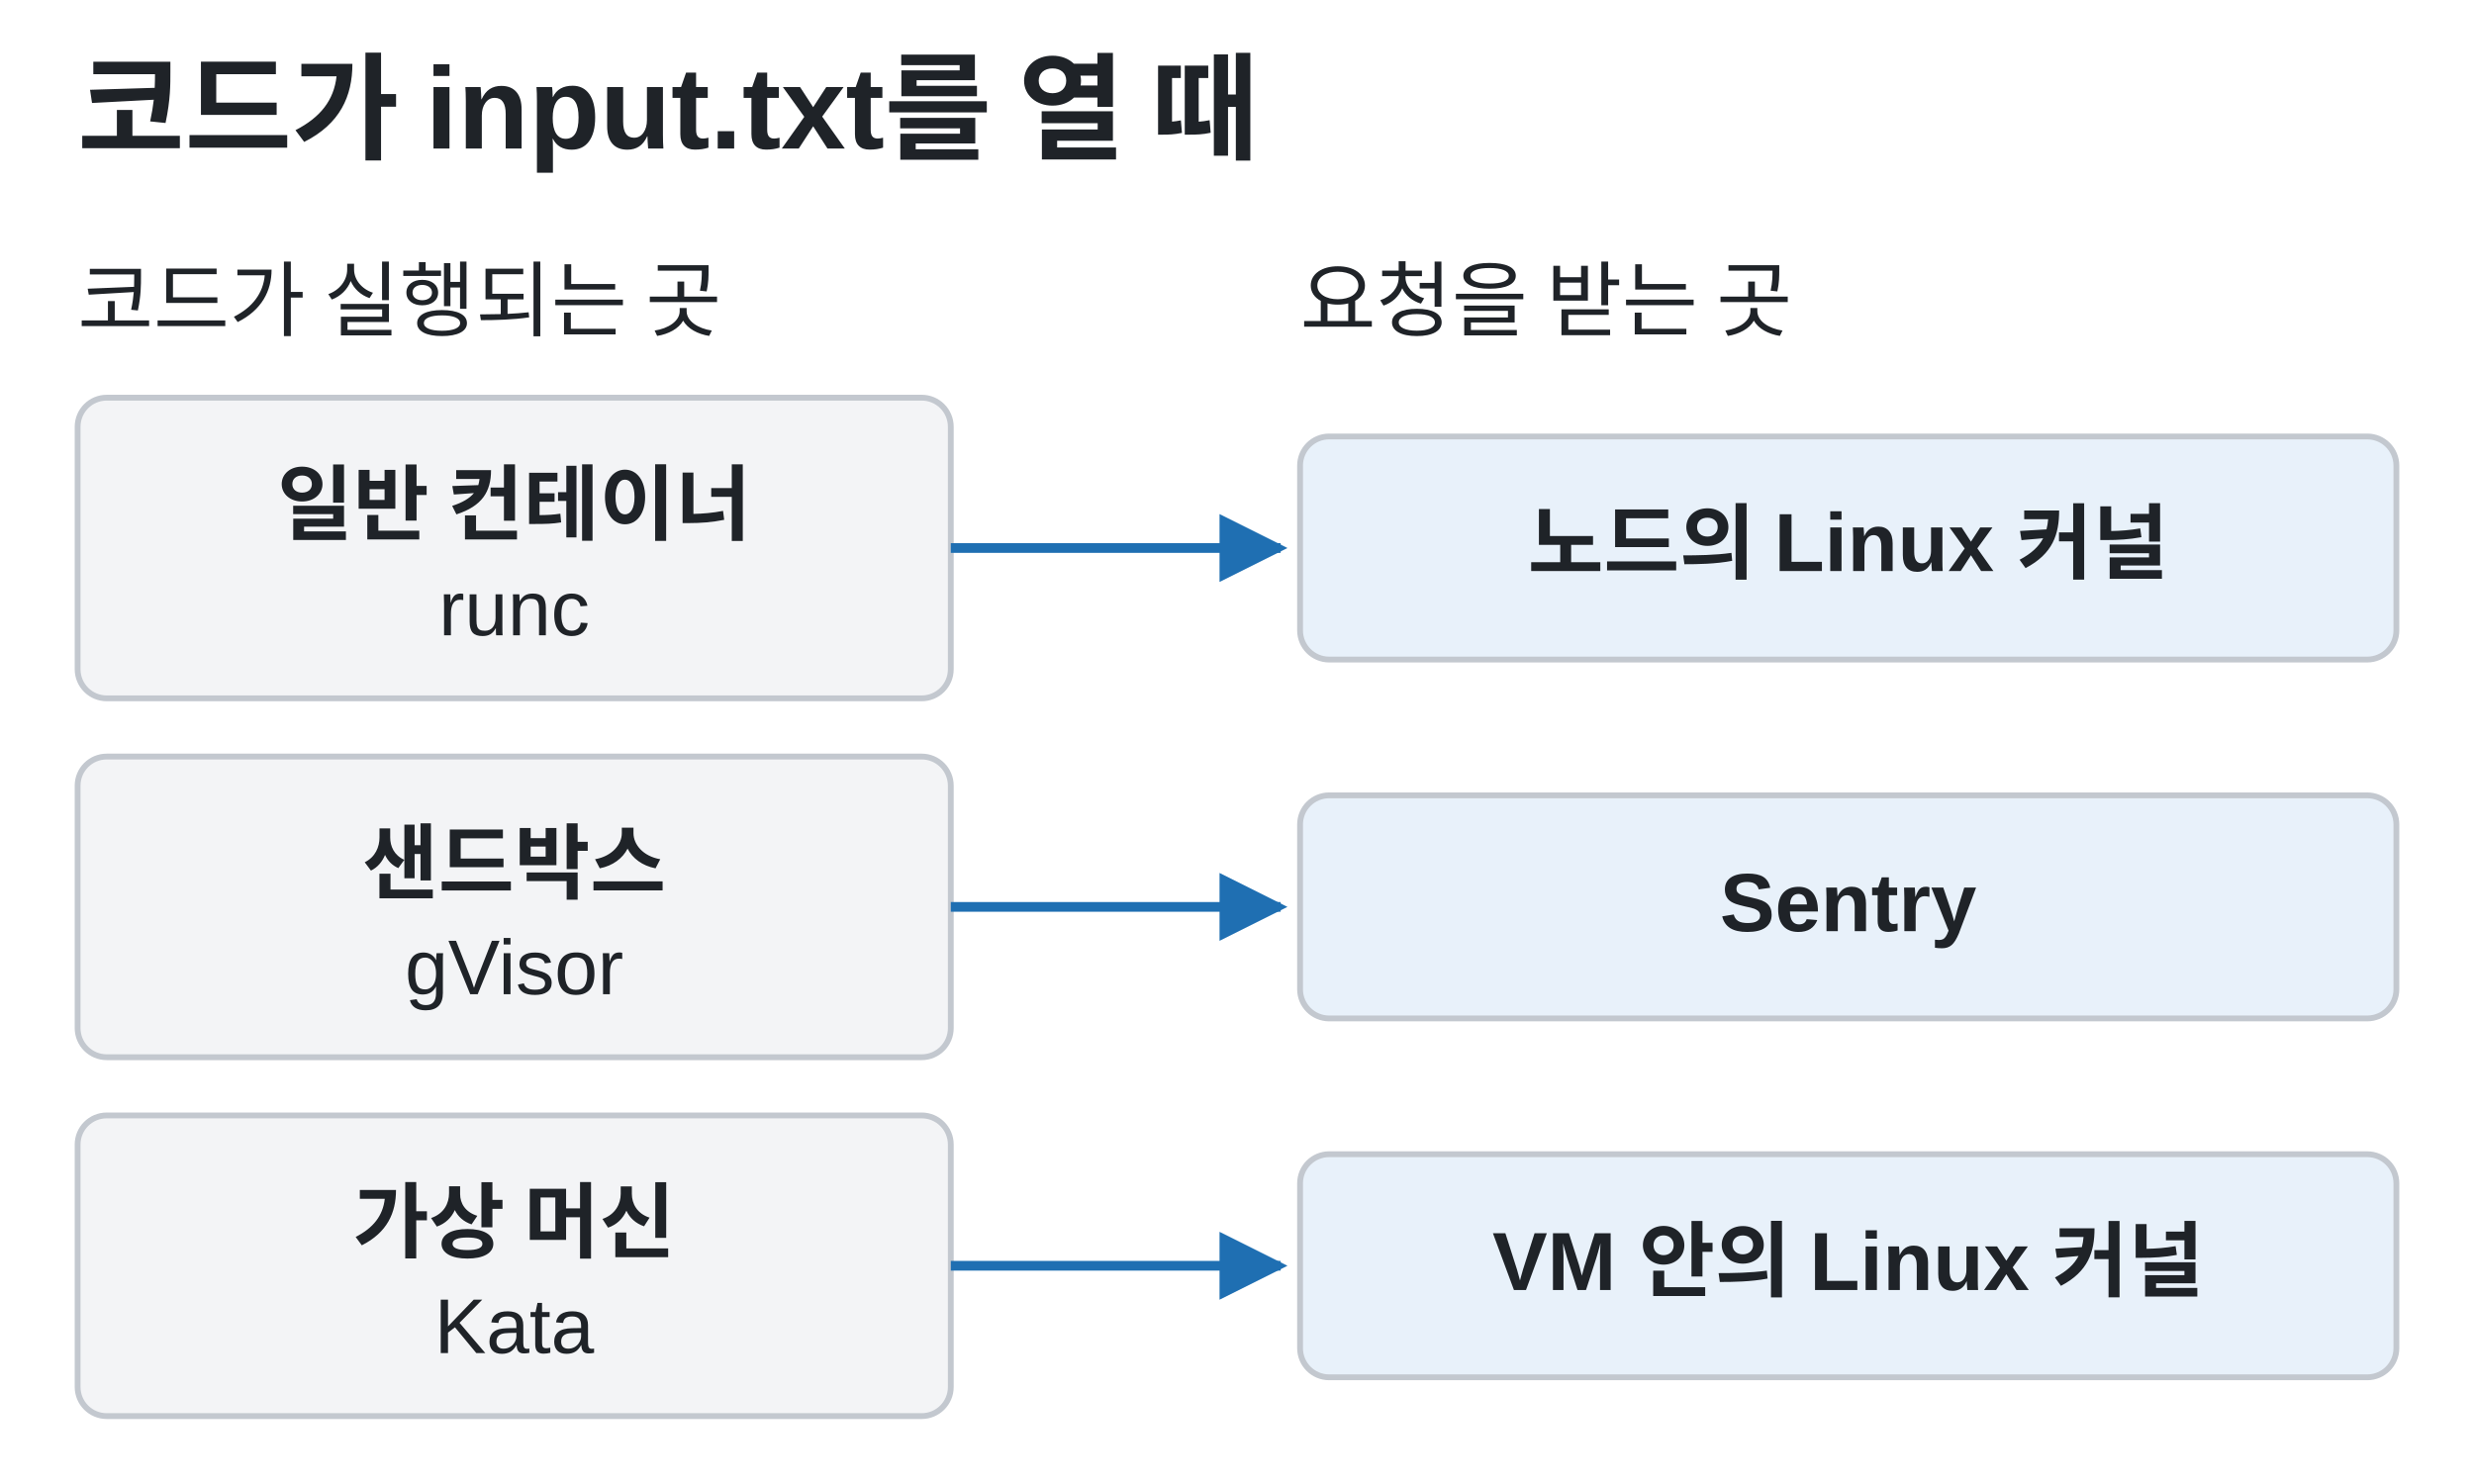
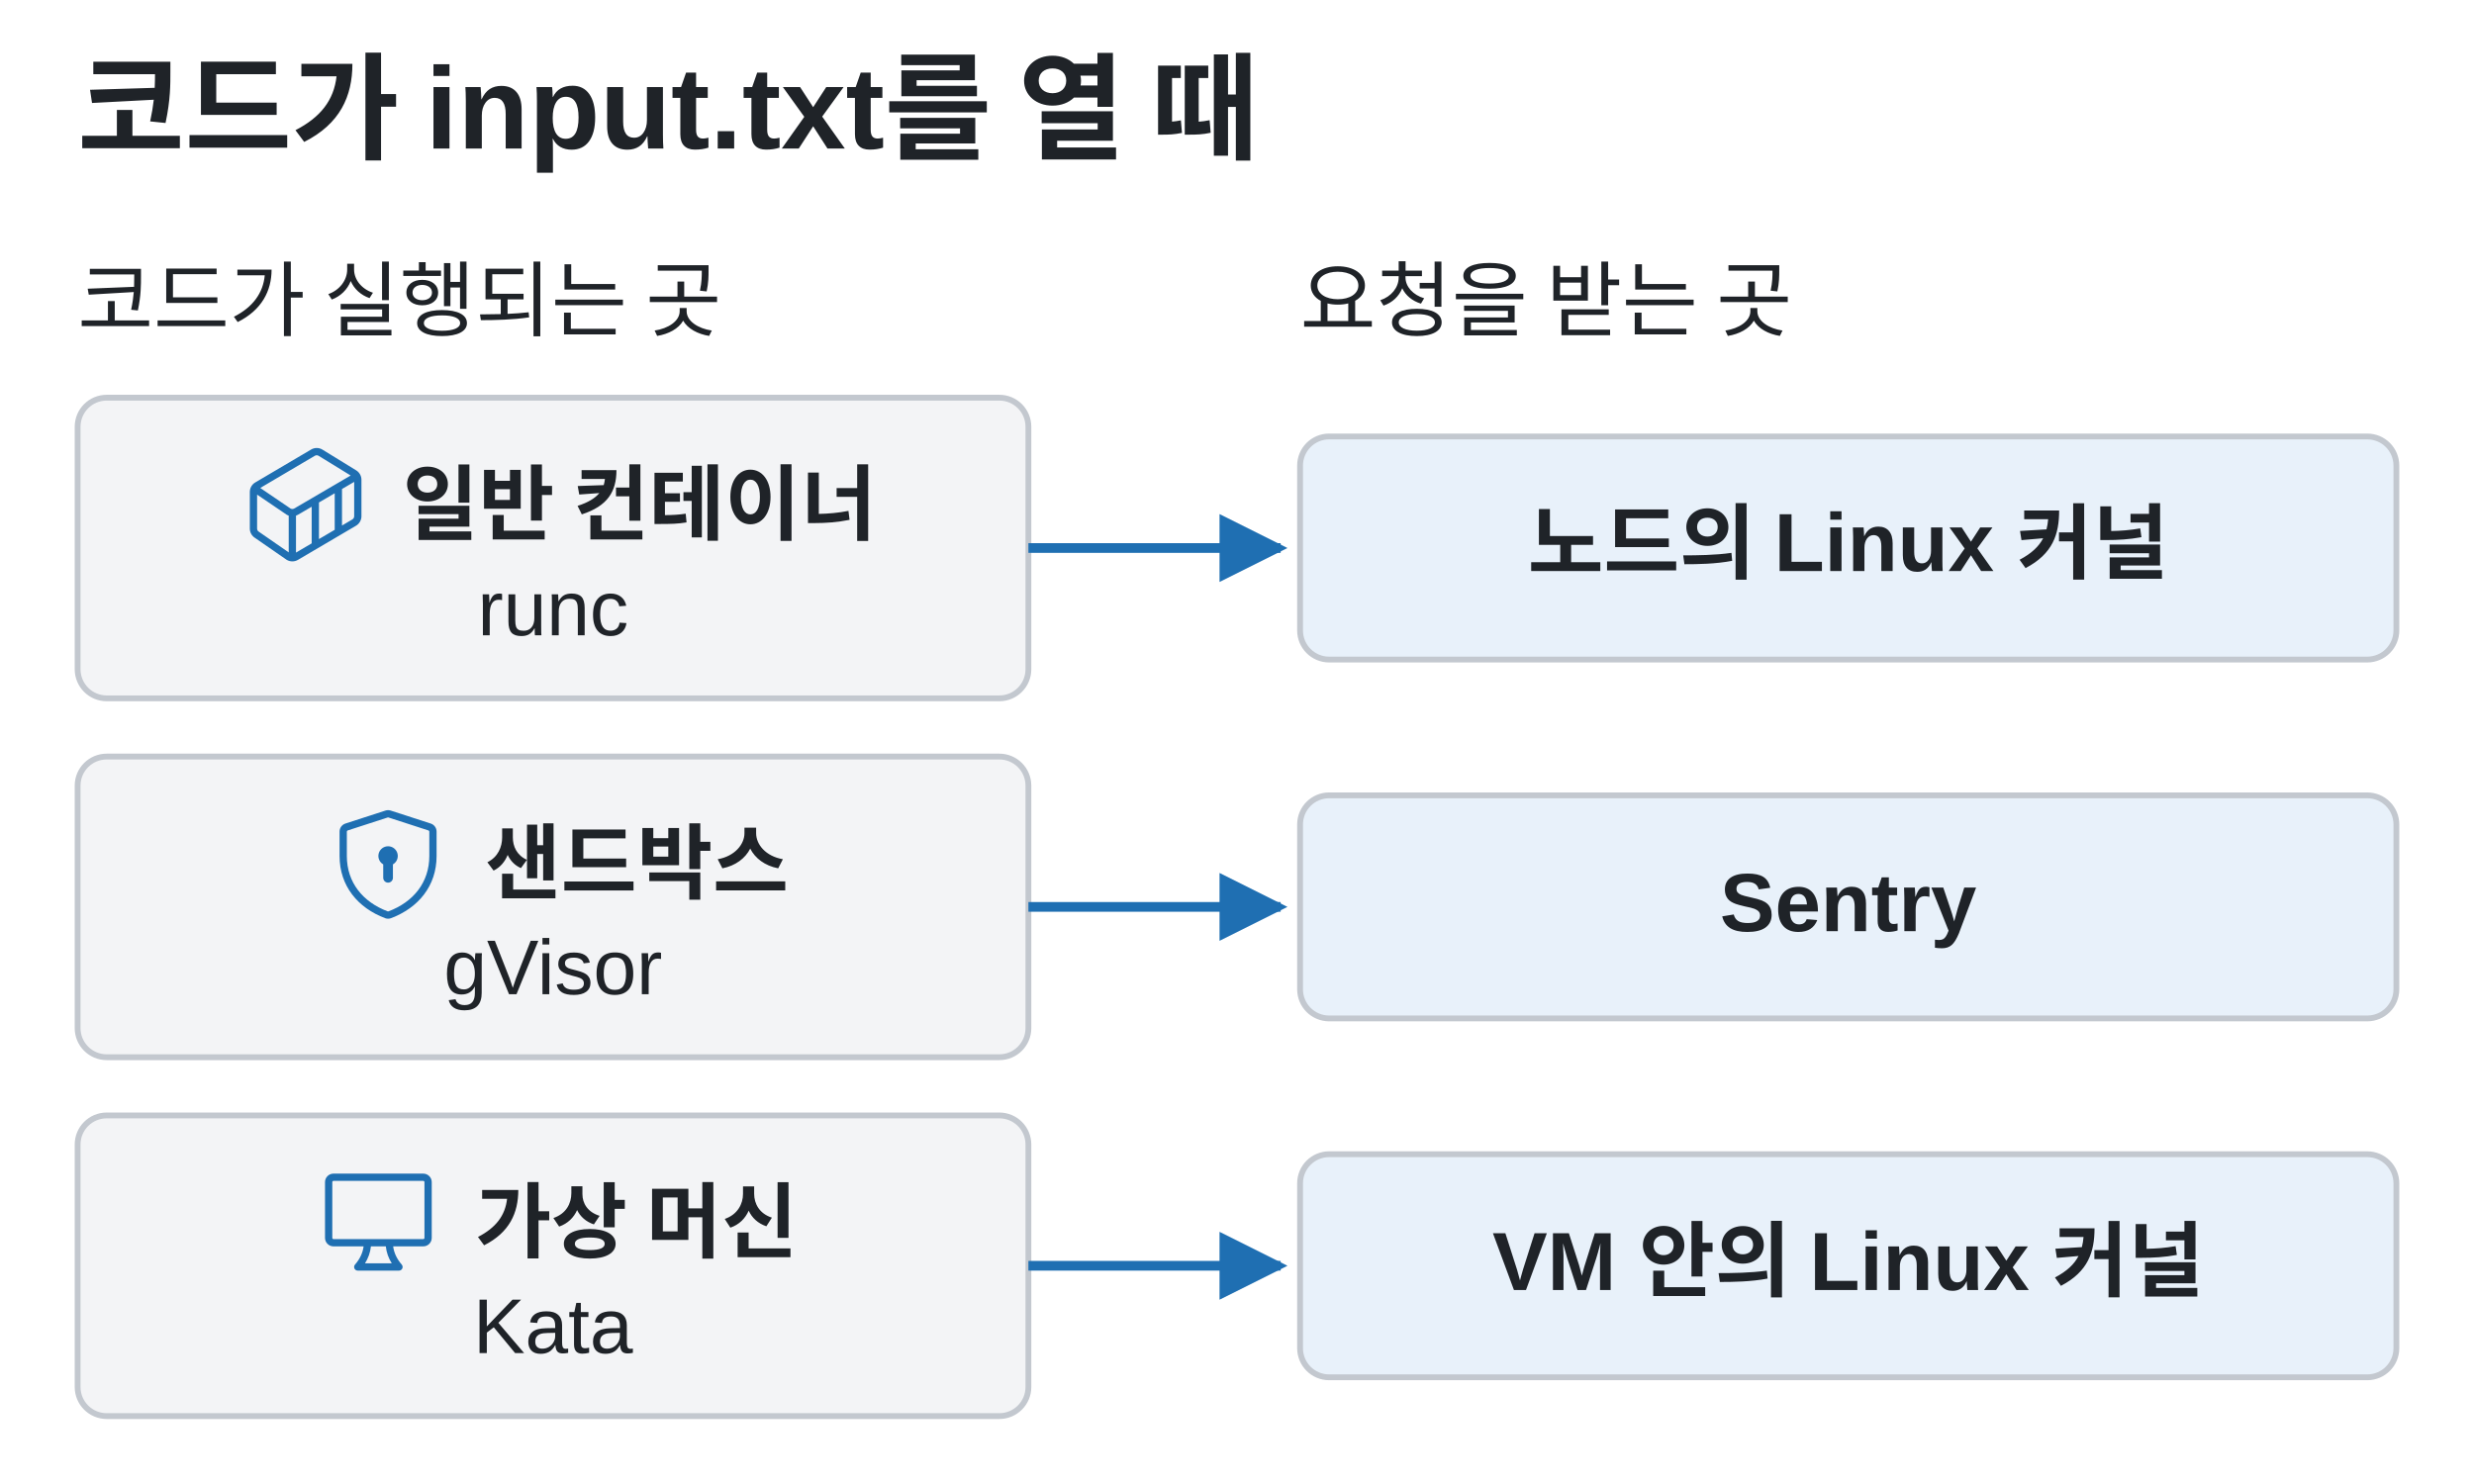
<svg xmlns="http://www.w3.org/2000/svg" width="510px" height="306px" viewBox="0 0 510 306" font-family="Pretendard, 'Apple SD Gothic Neo', 'Noto Sans KR', 'Malgun Gothic', Arial, sans-serif">
  <defs>
    <marker id="head-ink" viewBox="0 0 10 10" refX="9" refY="5" markerWidth="7" markerHeight="7" orient="auto-start-reverse">
      <path d="M0,0 L10,5 L0,10 z" fill="#1F2328" />
    </marker>
    <marker id="head-red" viewBox="0 0 10 10" refX="9" refY="5" markerWidth="7" markerHeight="7" orient="auto-start-reverse">
      <path d="M0,0 L10,5 L0,10 z" fill="#C23B32" />
    </marker>
    <marker id="head-accent" viewBox="0 0 10 10" refX="9" refY="5" markerWidth="7" markerHeight="7" orient="auto-start-reverse">
      <path d="M0,0 L10,5 L0,10 z" fill="#1F6FB2" />
    </marker>
    <marker id="head-muted" viewBox="0 0 10 10" refX="9" refY="5" markerWidth="7" markerHeight="7" orient="auto-start-reverse">
      <path d="M0,0 L10,5 L0,10 z" fill="#9AA1AB" />
    </marker>
  </defs>
  <rect width="100%" height="100%" fill="#FFFFFF" />
  <text x="16" y="31" font-size="24" font-weight="600" fill="#1F2328" text-anchor="start">코드가 input.txt를 열 때</text>
  <text x="16" y="68" font-size="17" fill="#1F2328" text-anchor="start">코드가 실행되는 곳</text>
  <text x="268" y="68" font-size="17" fill="#1F2328" text-anchor="start">요청을 받는 곳</text>
-   <rect x="16" y="82" width="180" height="62" rx="6" fill="#F3F4F6" stroke="#C3C8CF" stroke-width="1.2" />
-   <text x="106.0" y="110" font-size="17" font-weight="600" fill="#1F2328" text-anchor="middle">일반 컨테이너</text>
-   <text x="106.0" y="131" font-size="16" fill="#1F2328" text-anchor="middle">runc</text>
-   <path d="M196,113 L264,113" fill="none" stroke="#1F6FB2" stroke-width="2" marker-end="url(#head-accent)" />
+   <rect x="16" y="82" width="196" height="62" rx="6" fill="#F3F4F6" stroke="#C3C8CF" stroke-width="1.2" />
+   <g transform="translate(51.0,92) scale(1.0)" fill="#1F6FB2">
+     <path d="M13.152.682a2.25 2.25 0 0 1 2.269 0l.007.004 6.957 4.276a2.28 2.28 0 0 1 1.126 1.964v7.516c0 .81-.432 1.56-1.133 1.968l-.002.001-11.964 7.037-.004.003c-.706.41-1.578.41-2.284 0l-.026-.015-6.503-4.502a2.27 2.27 0 0 1-1.096-1.943V9.438c0-.392.1-.77.284-1.1l.003-.006.014-.026c.197-.342.48-.627.82-.827h.002L13.152.681Zm.757 1.295h-.001L2.648 8.616l6.248 4.247a.78.78 0 0 0 .758-.01h.001l11.633-6.804-6.629-4.074a.75.75 0 0 0-.75.003ZM8.517 14.33a2.3 2.3 0 0 1-.393-.18l-.023-.014-6.102-4.147v7.003c0 .275.145.528.379.664l.025.014 6.114 4.232zM18 9.709l-3.25 1.9v7.548L18 17.245Zm-7.59 4.438-.002.002a2.3 2.3 0 0 1-.391.18v7.612l3.233-1.902v-7.552Zm9.09-5.316v7.532l2.124-1.25a.78.78 0 0 0 .387-.671V7.363Z" />
+   </g>
+   <text x="83.0" y="110" font-size="17" font-weight="600" fill="#1F2328" text-anchor="start">일반 컨테이너</text>
+   <text x="114.0" y="131" font-size="16" fill="#1F2328" text-anchor="middle">runc</text>
+   <path d="M212,113 L264,113" fill="none" stroke="#1F6FB2" stroke-width="2" marker-end="url(#head-accent)" />
  <rect x="268" y="90" width="226" height="46" rx="6" fill="#E8F1FA" stroke="#C3C8CF" stroke-width="1.2" />
  <text x="381.0" y="118" font-size="17" font-weight="600" fill="#1F2328" text-anchor="middle">노드의 Linux 커널</text>
-   <rect x="16" y="156" width="180" height="62" rx="6" fill="#F3F4F6" stroke="#C3C8CF" stroke-width="1.2" />
-   <text x="106.0" y="184" font-size="17" font-weight="600" fill="#1F2328" text-anchor="middle">샌드박스</text>
-   <text x="106.0" y="205" font-size="16" fill="#1F2328" text-anchor="middle">gVisor</text>
-   <path d="M196,187 L264,187" fill="none" stroke="#1F6FB2" stroke-width="2" marker-end="url(#head-accent)" />
+   <rect x="16" y="156" width="196" height="62" rx="6" fill="#F3F4F6" stroke="#C3C8CF" stroke-width="1.2" />
+   <g transform="translate(68.0,166) scale(1.0)" fill="#1F6FB2">
+     <path d="M11.46 1.137a1.75 1.75 0 0 1 1.08 0l8.25 2.675A1.75 1.75 0 0 1 22 5.476V10.5c0 6.19-3.77 10.705-9.401 12.83a1.7 1.7 0 0 1-1.198 0C5.771 21.204 2 16.69 2 10.5V5.476c0-.76.49-1.43 1.21-1.664Zm.617 1.426a.25.25 0 0 0-.154 0L3.673 5.24a.25.25 0 0 0-.173.237V10.5c0 5.461 3.28 9.483 8.43 11.426a.2.2 0 0 0 .14 0c5.15-1.943 8.43-5.965 8.43-11.426V5.476a.25.25 0 0 0-.173-.237ZM13 12.232V15a1 1 0 0 1-2 0v-2.768a2 2 0 1 1 2 0" />
+   </g>
+   <text x="100.0" y="184" font-size="17" font-weight="600" fill="#1F2328" text-anchor="start">샌드박스</text>
+   <text x="114.0" y="205" font-size="16" fill="#1F2328" text-anchor="middle">gVisor</text>
+   <path d="M212,187 L264,187" fill="none" stroke="#1F6FB2" stroke-width="2" marker-end="url(#head-accent)" />
  <rect x="268" y="164" width="226" height="46" rx="6" fill="#E8F1FA" stroke="#C3C8CF" stroke-width="1.2" />
  <text x="381.0" y="192" font-size="17" font-weight="600" fill="#1F2328" text-anchor="middle">Sentry</text>
-   <rect x="16" y="230" width="180" height="62" rx="6" fill="#F3F4F6" stroke="#C3C8CF" stroke-width="1.2" />
-   <text x="106.0" y="258" font-size="17" font-weight="600" fill="#1F2328" text-anchor="middle">가상 머신</text>
-   <text x="106.0" y="279" font-size="16" fill="#1F2328" text-anchor="middle">Kata</text>
-   <path d="M196,261 L264,261" fill="none" stroke="#1F6FB2" stroke-width="2" marker-end="url(#head-accent)" />
+   <rect x="16" y="230" width="196" height="62" rx="6" fill="#F3F4F6" stroke="#C3C8CF" stroke-width="1.2" />
+   <g transform="translate(66.0,240) scale(1.0)" fill="#1F6FB2">
+     <path d="M8.954 17H2.75A1.75 1.75 0 0 1 1 15.25V3.75C1 2.784 1.784 2 2.75 2h18.5c.966 0 1.75.784 1.75 1.75v11.5A1.75 1.75 0 0 1 21.25 17h-6.204c.171 1.375.805 2.652 1.769 3.757A.752.752 0 0 1 16.25 22h-8.5a.75.75 0 0 1-.565-1.243c.964-1.105 1.598-2.382 1.769-3.757M21.5 3.75a.25.25 0 0 0-.25-.25H2.75a.25.25 0 0 0-.25.25v11.5c0 .138.112.25.25.25h18.5a.25.25 0 0 0 .25-.25ZM13.537 17h-3.074c-.126 1.266-.564 2.445-1.223 3.5h5.52c-.659-1.055-1.098-2.234-1.223-3.5" />
+   </g>
+   <text x="98.0" y="258" font-size="17" font-weight="600" fill="#1F2328" text-anchor="start">가상 머신</text>
+   <text x="114.0" y="279" font-size="16" fill="#1F2328" text-anchor="middle">Kata</text>
+   <path d="M212,261 L264,261" fill="none" stroke="#1F6FB2" stroke-width="2" marker-end="url(#head-accent)" />
  <rect x="268" y="238" width="226" height="46" rx="6" fill="#E8F1FA" stroke="#C3C8CF" stroke-width="1.2" />
  <text x="381.0" y="266" font-size="17" font-weight="600" fill="#1F2328" text-anchor="middle">VM 안의 Linux 커널</text>
</svg>
